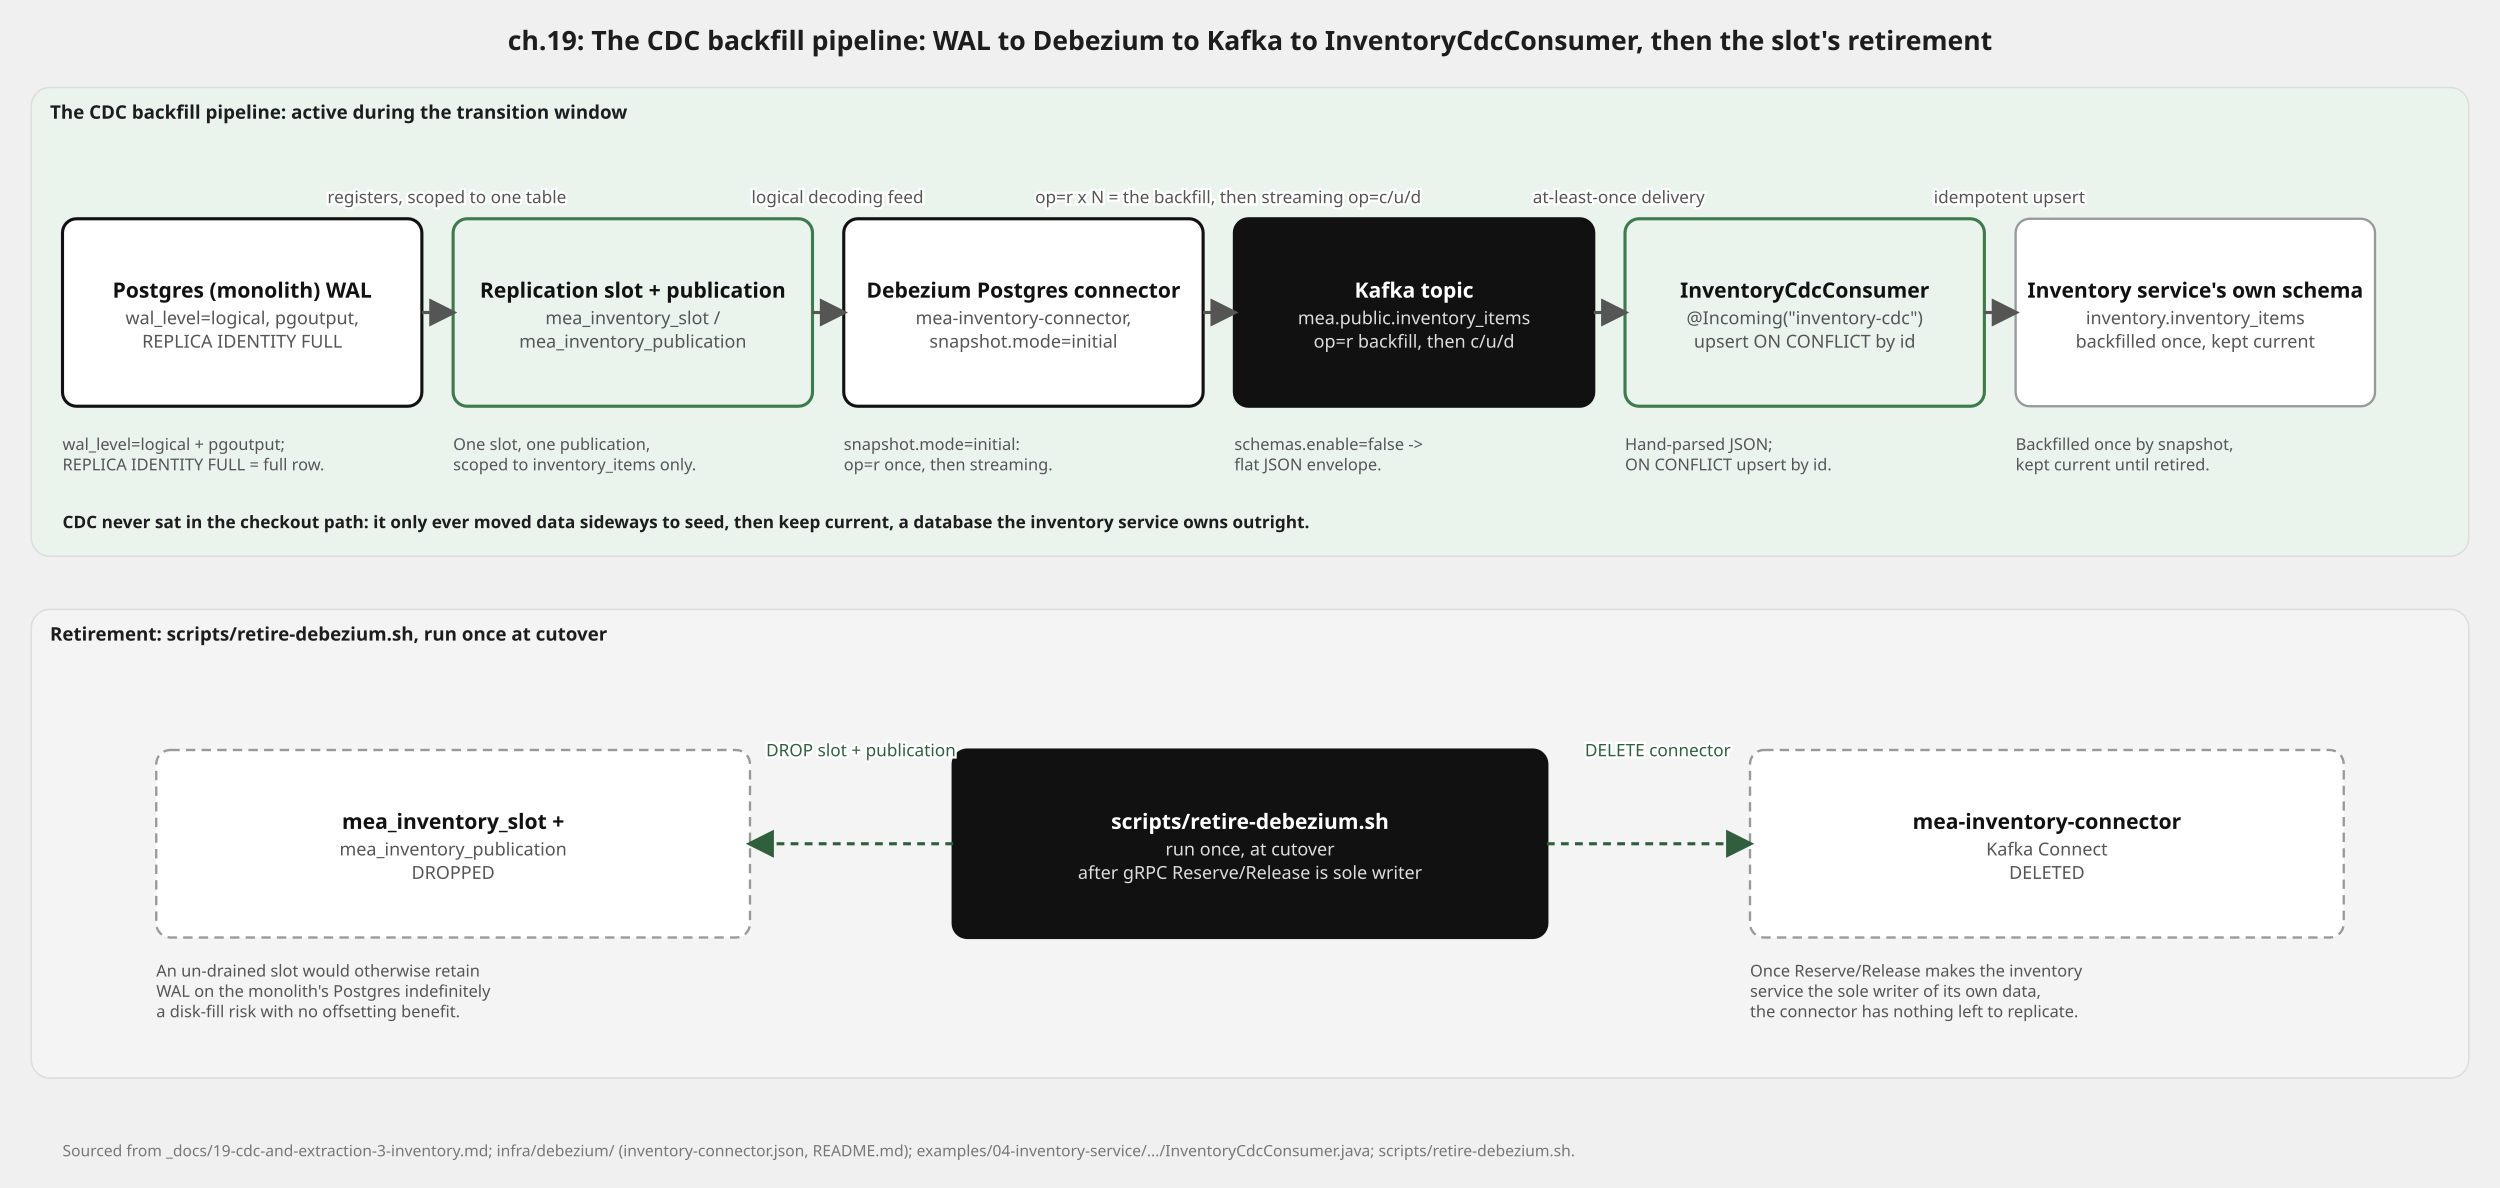
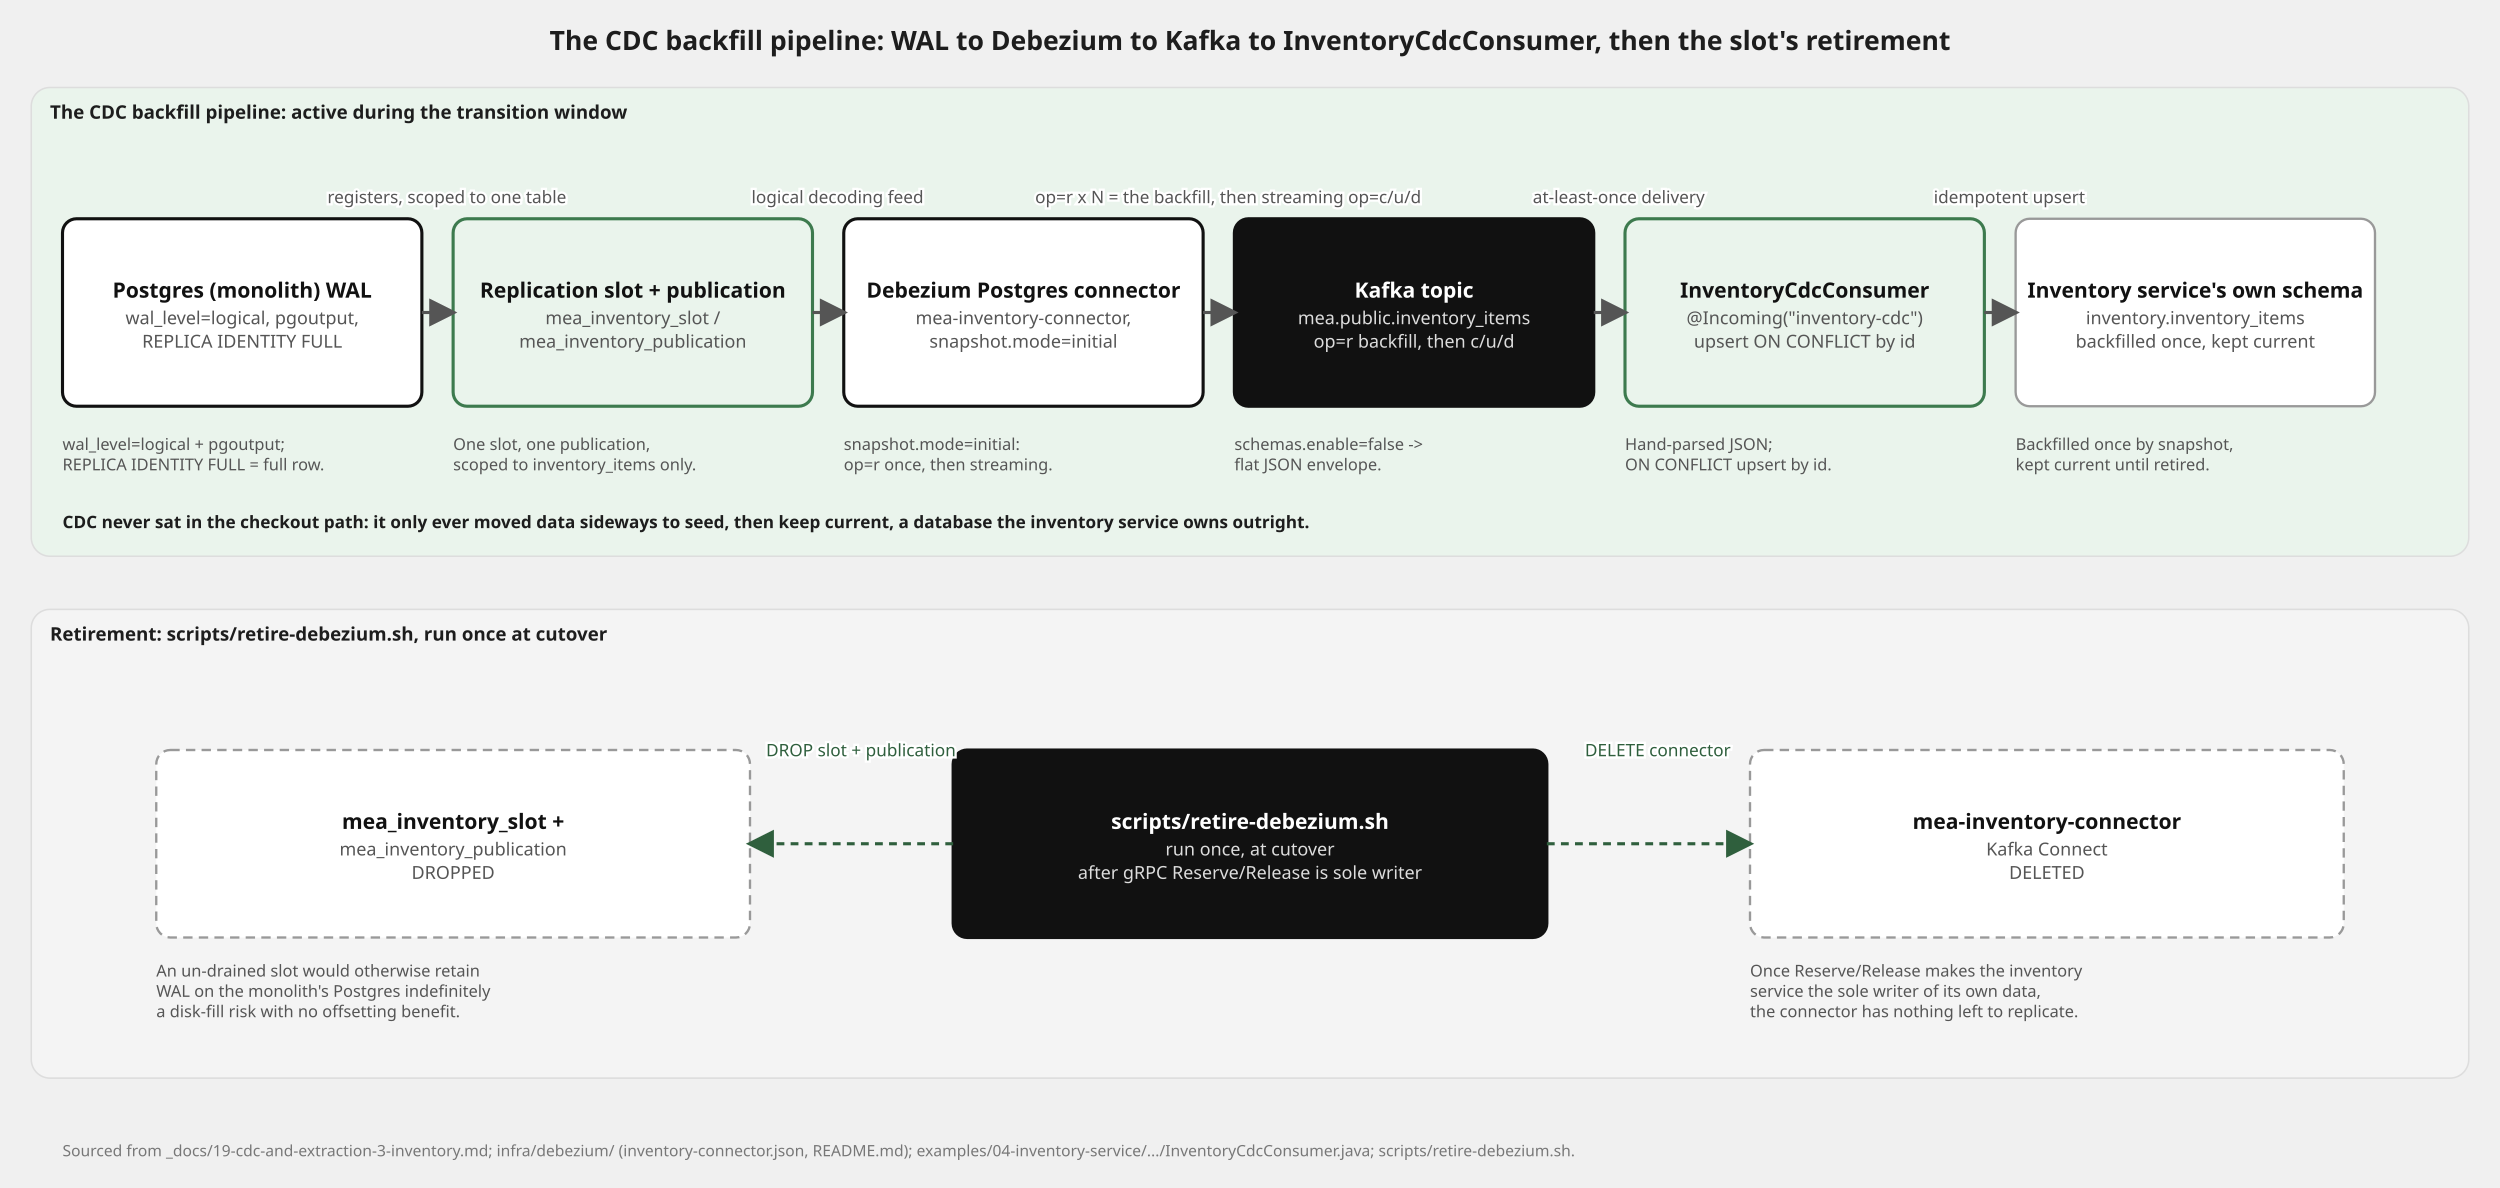
<svg xmlns="http://www.w3.org/2000/svg" viewBox="0 0 1600 760" font-family="'Red Hat Text', system-ui, sans-serif" role="img">
  <defs>
    <marker id="a" viewBox="0 0 10 10" refX="8.5" refY="5" markerWidth="9" markerHeight="9" orient="auto-start-reverse">
      <path d="M0,0 L10,5 L0,10 z" fill="#555" />
    </marker>
    <marker id="am" viewBox="0 0 10 10" refX="8.5" refY="5" markerWidth="9" markerHeight="9" orient="auto-start-reverse">
      <path d="M0,0 L10,5 L0,10 z" fill="#2f5f3d" />
    </marker>
  </defs>
  <rect x="20" y="56" width="1560" height="300" rx="12" fill="#eaf4ec" stroke="#ddd" />
  <text x="32" y="76" font-size="12" font-weight="700" fill="#1d1d1d">The CDC backfill pipeline: active during the transition window</text>
  <rect x="20" y="390" width="1560" height="300" rx="12" fill="#f4f4f4" stroke="#ddd" />
  <text x="32" y="410" font-size="12" font-weight="700" fill="#1d1d1d">Retirement: scripts/retire-debezium.sh, run once at cutover</text>
  <rect x="40" y="140" width="230" height="120" rx="9" fill="#ffffff" stroke="#111111" stroke-width="2" />
  <text x="155.0" y="190.5" font-size="13.5" font-weight="700" fill="#111111" text-anchor="middle">Postgres (monolith) WAL</text>
  <text x="155.0" y="207.5" font-size="11.5" fill="#555555" text-anchor="middle">wal_level=logical, pgoutput,</text>
  <text x="155.0" y="222.5" font-size="11.5" fill="#555555" text-anchor="middle">REPLICA IDENTITY FULL</text>
  <rect x="290" y="140" width="230" height="120" rx="9" fill="#eaf4ec" stroke="#3d7a4e" stroke-width="2" />
  <text x="405.0" y="190.5" font-size="13.5" font-weight="700" fill="#111111" text-anchor="middle">Replication slot + publication</text>
  <text x="405.0" y="207.5" font-size="11.5" fill="#555555" text-anchor="middle">mea_inventory_slot /</text>
  <text x="405.0" y="222.5" font-size="11.5" fill="#555555" text-anchor="middle">mea_inventory_publication</text>
  <rect x="540" y="140" width="230" height="120" rx="9" fill="#ffffff" stroke="#111111" stroke-width="2" />
  <text x="655.0" y="190.5" font-size="13.5" font-weight="700" fill="#111111" text-anchor="middle">Debezium Postgres connector</text>
  <text x="655.0" y="207.5" font-size="11.5" fill="#555555" text-anchor="middle">mea-inventory-connector,</text>
  <text x="655.0" y="222.5" font-size="11.5" fill="#555555" text-anchor="middle">snapshot.mode=initial</text>
  <rect x="790" y="140" width="230" height="120" rx="9" fill="#111111" stroke="#111111" stroke-width="2" />
  <text x="905.0" y="190.5" font-size="13.5" font-weight="700" fill="#ffffff" text-anchor="middle">Kafka topic</text>
  <text x="905.0" y="207.5" font-size="11.5" fill="#dddddd" text-anchor="middle">mea.public.inventory_items</text>
  <text x="905.0" y="222.5" font-size="11.5" fill="#dddddd" text-anchor="middle">op=r backfill, then c/u/d</text>
  <rect x="1040" y="140" width="230" height="120" rx="9" fill="#eaf4ec" stroke="#3d7a4e" stroke-width="2" />
  <text x="1155.0" y="190.5" font-size="13.5" font-weight="700" fill="#111111" text-anchor="middle">InventoryCdcConsumer</text>
  <text x="1155.0" y="207.5" font-size="11.5" fill="#555555" text-anchor="middle">@Incoming("inventory-cdc")</text>
  <text x="1155.0" y="222.5" font-size="11.5" fill="#555555" text-anchor="middle">upsert ON CONFLICT by id</text>
  <rect x="1290" y="140" width="230" height="120" rx="9" fill="#ffffff" stroke="#999999" stroke-width="1.5" />
  <text x="1405.0" y="190.5" font-size="13.5" font-weight="700" fill="#111111" text-anchor="middle">Inventory service's own schema</text>
  <text x="1405.0" y="207.5" font-size="11.5" fill="#555555" text-anchor="middle">inventory.inventory_items</text>
  <text x="1405.0" y="222.5" font-size="11.5" fill="#555555" text-anchor="middle">backfilled once, kept current</text>
  <rect x="100" y="480" width="380" height="120" rx="9" fill="#ffffff" stroke="#999999" stroke-width="1.5" stroke-dasharray="6 4" />
  <text x="290.0" y="530.5" font-size="13.5" font-weight="700" fill="#111111" text-anchor="middle">mea_inventory_slot +</text>
  <text x="290.0" y="547.5" font-size="11.5" fill="#555555" text-anchor="middle">mea_inventory_publication</text>
  <text x="290.0" y="562.5" font-size="11.5" fill="#555555" text-anchor="middle">DROPPED</text>
  <rect x="610" y="480" width="380" height="120" rx="9" fill="#111111" stroke="#111111" stroke-width="2" />
  <text x="800.0" y="530.5" font-size="13.5" font-weight="700" fill="#ffffff" text-anchor="middle">scripts/retire-debezium.sh</text>
  <text x="800.0" y="547.5" font-size="11.5" fill="#dddddd" text-anchor="middle">run once, at cutover</text>
  <text x="800.0" y="562.5" font-size="11.5" fill="#dddddd" text-anchor="middle">after gRPC Reserve/Release is sole writer</text>
  <rect x="1120" y="480" width="380" height="120" rx="9" fill="#ffffff" stroke="#999999" stroke-width="1.5" stroke-dasharray="6 4" />
  <text x="1310.0" y="530.5" font-size="13.5" font-weight="700" fill="#111111" text-anchor="middle">mea-inventory-connector</text>
  <text x="1310.0" y="547.5" font-size="11.5" fill="#555555" text-anchor="middle">Kafka Connect</text>
  <text x="1310.0" y="562.5" font-size="11.5" fill="#555555" text-anchor="middle">DELETED</text>
  <path d="M270.0,200.0 L290.0,200.0" fill="none" stroke="#555" stroke-width="2" marker-end="url(#a)" />
  <text x="286.0" y="130.0" font-size="11" fill="#ffffff" stroke="#ffffff" stroke-width="3" paint-order="stroke" text-anchor="middle">registers, scoped to one table</text>
  <text x="286.0" y="130.0" font-size="11" fill="#555" text-anchor="middle">registers, scoped to one table</text>
  <path d="M520.0,200.0 L540.0,200.0" fill="none" stroke="#555" stroke-width="2" marker-end="url(#a)" />
  <text x="536.0" y="130.0" font-size="11" fill="#ffffff" stroke="#ffffff" stroke-width="3" paint-order="stroke" text-anchor="middle">logical decoding feed</text>
  <text x="536.0" y="130.0" font-size="11" fill="#555" text-anchor="middle">logical decoding feed</text>
  <path d="M770.0,200.0 L790.0,200.0" fill="none" stroke="#555" stroke-width="2" marker-end="url(#a)" />
  <text x="786.0" y="130.0" font-size="11" fill="#ffffff" stroke="#ffffff" stroke-width="3" paint-order="stroke" text-anchor="middle">op=r x N = the backfill, then streaming op=c/u/d</text>
  <text x="786.0" y="130.0" font-size="11" fill="#555" text-anchor="middle">op=r x N = the backfill, then streaming op=c/u/d</text>
  <path d="M1020.0,200.0 L1040.0,200.0" fill="none" stroke="#555" stroke-width="2" marker-end="url(#a)" />
  <text x="1036.0" y="130.0" font-size="11" fill="#ffffff" stroke="#ffffff" stroke-width="3" paint-order="stroke" text-anchor="middle">at-least-once delivery</text>
  <text x="1036.0" y="130.0" font-size="11" fill="#555" text-anchor="middle">at-least-once delivery</text>
  <path d="M1270.0,200.0 L1290.0,200.0" fill="none" stroke="#555" stroke-width="2" marker-end="url(#a)" />
  <text x="1286.0" y="130.0" font-size="11" fill="#ffffff" stroke="#ffffff" stroke-width="3" paint-order="stroke" text-anchor="middle">idempotent upsert</text>
  <text x="1286.0" y="130.0" font-size="11" fill="#555" text-anchor="middle">idempotent upsert</text>
  <path d="M610.0,540.0 L480.0,540.0" fill="none" stroke="#2f5f3d" stroke-width="2" stroke-dasharray="5 4" marker-end="url(#am)" />
  <text x="551.0" y="484.0" font-size="11" fill="#ffffff" stroke="#ffffff" stroke-width="3" paint-order="stroke" text-anchor="middle">DROP slot + publication</text>
  <text x="551.0" y="484.0" font-size="11" fill="#2f5f3d" text-anchor="middle">DROP slot + publication</text>
  <path d="M990.0,540.0 L1120.0,540.0" fill="none" stroke="#2f5f3d" stroke-width="2" stroke-dasharray="5 4" marker-end="url(#am)" />
  <text x="1061.0" y="484.0" font-size="11" fill="#ffffff" stroke="#ffffff" stroke-width="3" paint-order="stroke" text-anchor="middle">DELETE connector</text>
  <text x="1061.0" y="484.0" font-size="11" fill="#2f5f3d" text-anchor="middle">DELETE connector</text>
-   <text x="800.0" y="32" font-size="17" fill="#1d1d1d" text-anchor="middle" font-weight="700">ch.19: The CDC backfill pipeline: WAL to Debezium to Kafka to InventoryCdcConsumer, then the slot's retirement</text>
+   <text x="800.0" y="32" font-size="17" fill="#1d1d1d" text-anchor="middle" font-weight="700">The CDC backfill pipeline: WAL to Debezium to Kafka to InventoryCdcConsumer, then the slot's retirement</text>
  <text x="40" y="288" font-size="10.5" fill="#555555" text-anchor="start">wal_level=logical + pgoutput;</text>
  <text x="40" y="301" font-size="10.5" fill="#555555" text-anchor="start">REPLICA IDENTITY FULL = full row.</text>
  <text x="290" y="288" font-size="10.5" fill="#555555" text-anchor="start">One slot, one publication,</text>
  <text x="290" y="301" font-size="10.5" fill="#555555" text-anchor="start">scoped to inventory_items only.</text>
  <text x="540" y="288" font-size="10.5" fill="#555555" text-anchor="start">snapshot.mode=initial:</text>
  <text x="540" y="301" font-size="10.5" fill="#555555" text-anchor="start">op=r once, then streaming.</text>
  <text x="790" y="288" font-size="10.5" fill="#555555" text-anchor="start">schemas.enable=false -&gt;</text>
  <text x="790" y="301" font-size="10.5" fill="#555555" text-anchor="start">flat JSON envelope.</text>
  <text x="1040" y="288" font-size="10.5" fill="#555555" text-anchor="start">Hand-parsed JSON;</text>
  <text x="1040" y="301" font-size="10.5" fill="#555555" text-anchor="start">ON CONFLICT upsert by id.</text>
  <text x="1290" y="288" font-size="10.5" fill="#555555" text-anchor="start">Backfilled once by snapshot,</text>
  <text x="1290" y="301" font-size="10.5" fill="#555555" text-anchor="start">kept current until retired.</text>
  <text x="40" y="338" font-size="11" fill="#1d1d1d" text-anchor="start" font-weight="700">CDC never sat in the checkout path: it only ever moved data sideways to seed, then keep current, a database the inventory service owns outright.</text>
  <text x="100" y="625" font-size="10.5" fill="#555555" text-anchor="start">An un-drained slot would otherwise retain</text>
  <text x="100" y="638" font-size="10.5" fill="#555555" text-anchor="start">WAL on the monolith's Postgres indefinitely</text>
  <text x="100" y="651" font-size="10.5" fill="#555555" text-anchor="start">a disk-fill risk with no offsetting benefit.</text>
  <text x="1120" y="625" font-size="10.5" fill="#555555" text-anchor="start">Once Reserve/Release makes the inventory</text>
  <text x="1120" y="638" font-size="10.5" fill="#555555" text-anchor="start">service the sole writer of its own data,</text>
  <text x="1120" y="651" font-size="10.5" fill="#555555" text-anchor="start">the connector has nothing left to replicate.</text>
  <text x="40" y="740" font-size="10" fill="#777777" text-anchor="start">Sourced from _docs/19-cdc-and-extraction-3-inventory.md; infra/debezium/ (inventory-connector.json, README.md); examples/04-inventory-service/.../InventoryCdcConsumer.java; scripts/retire-debezium.sh.</text>
</svg>
